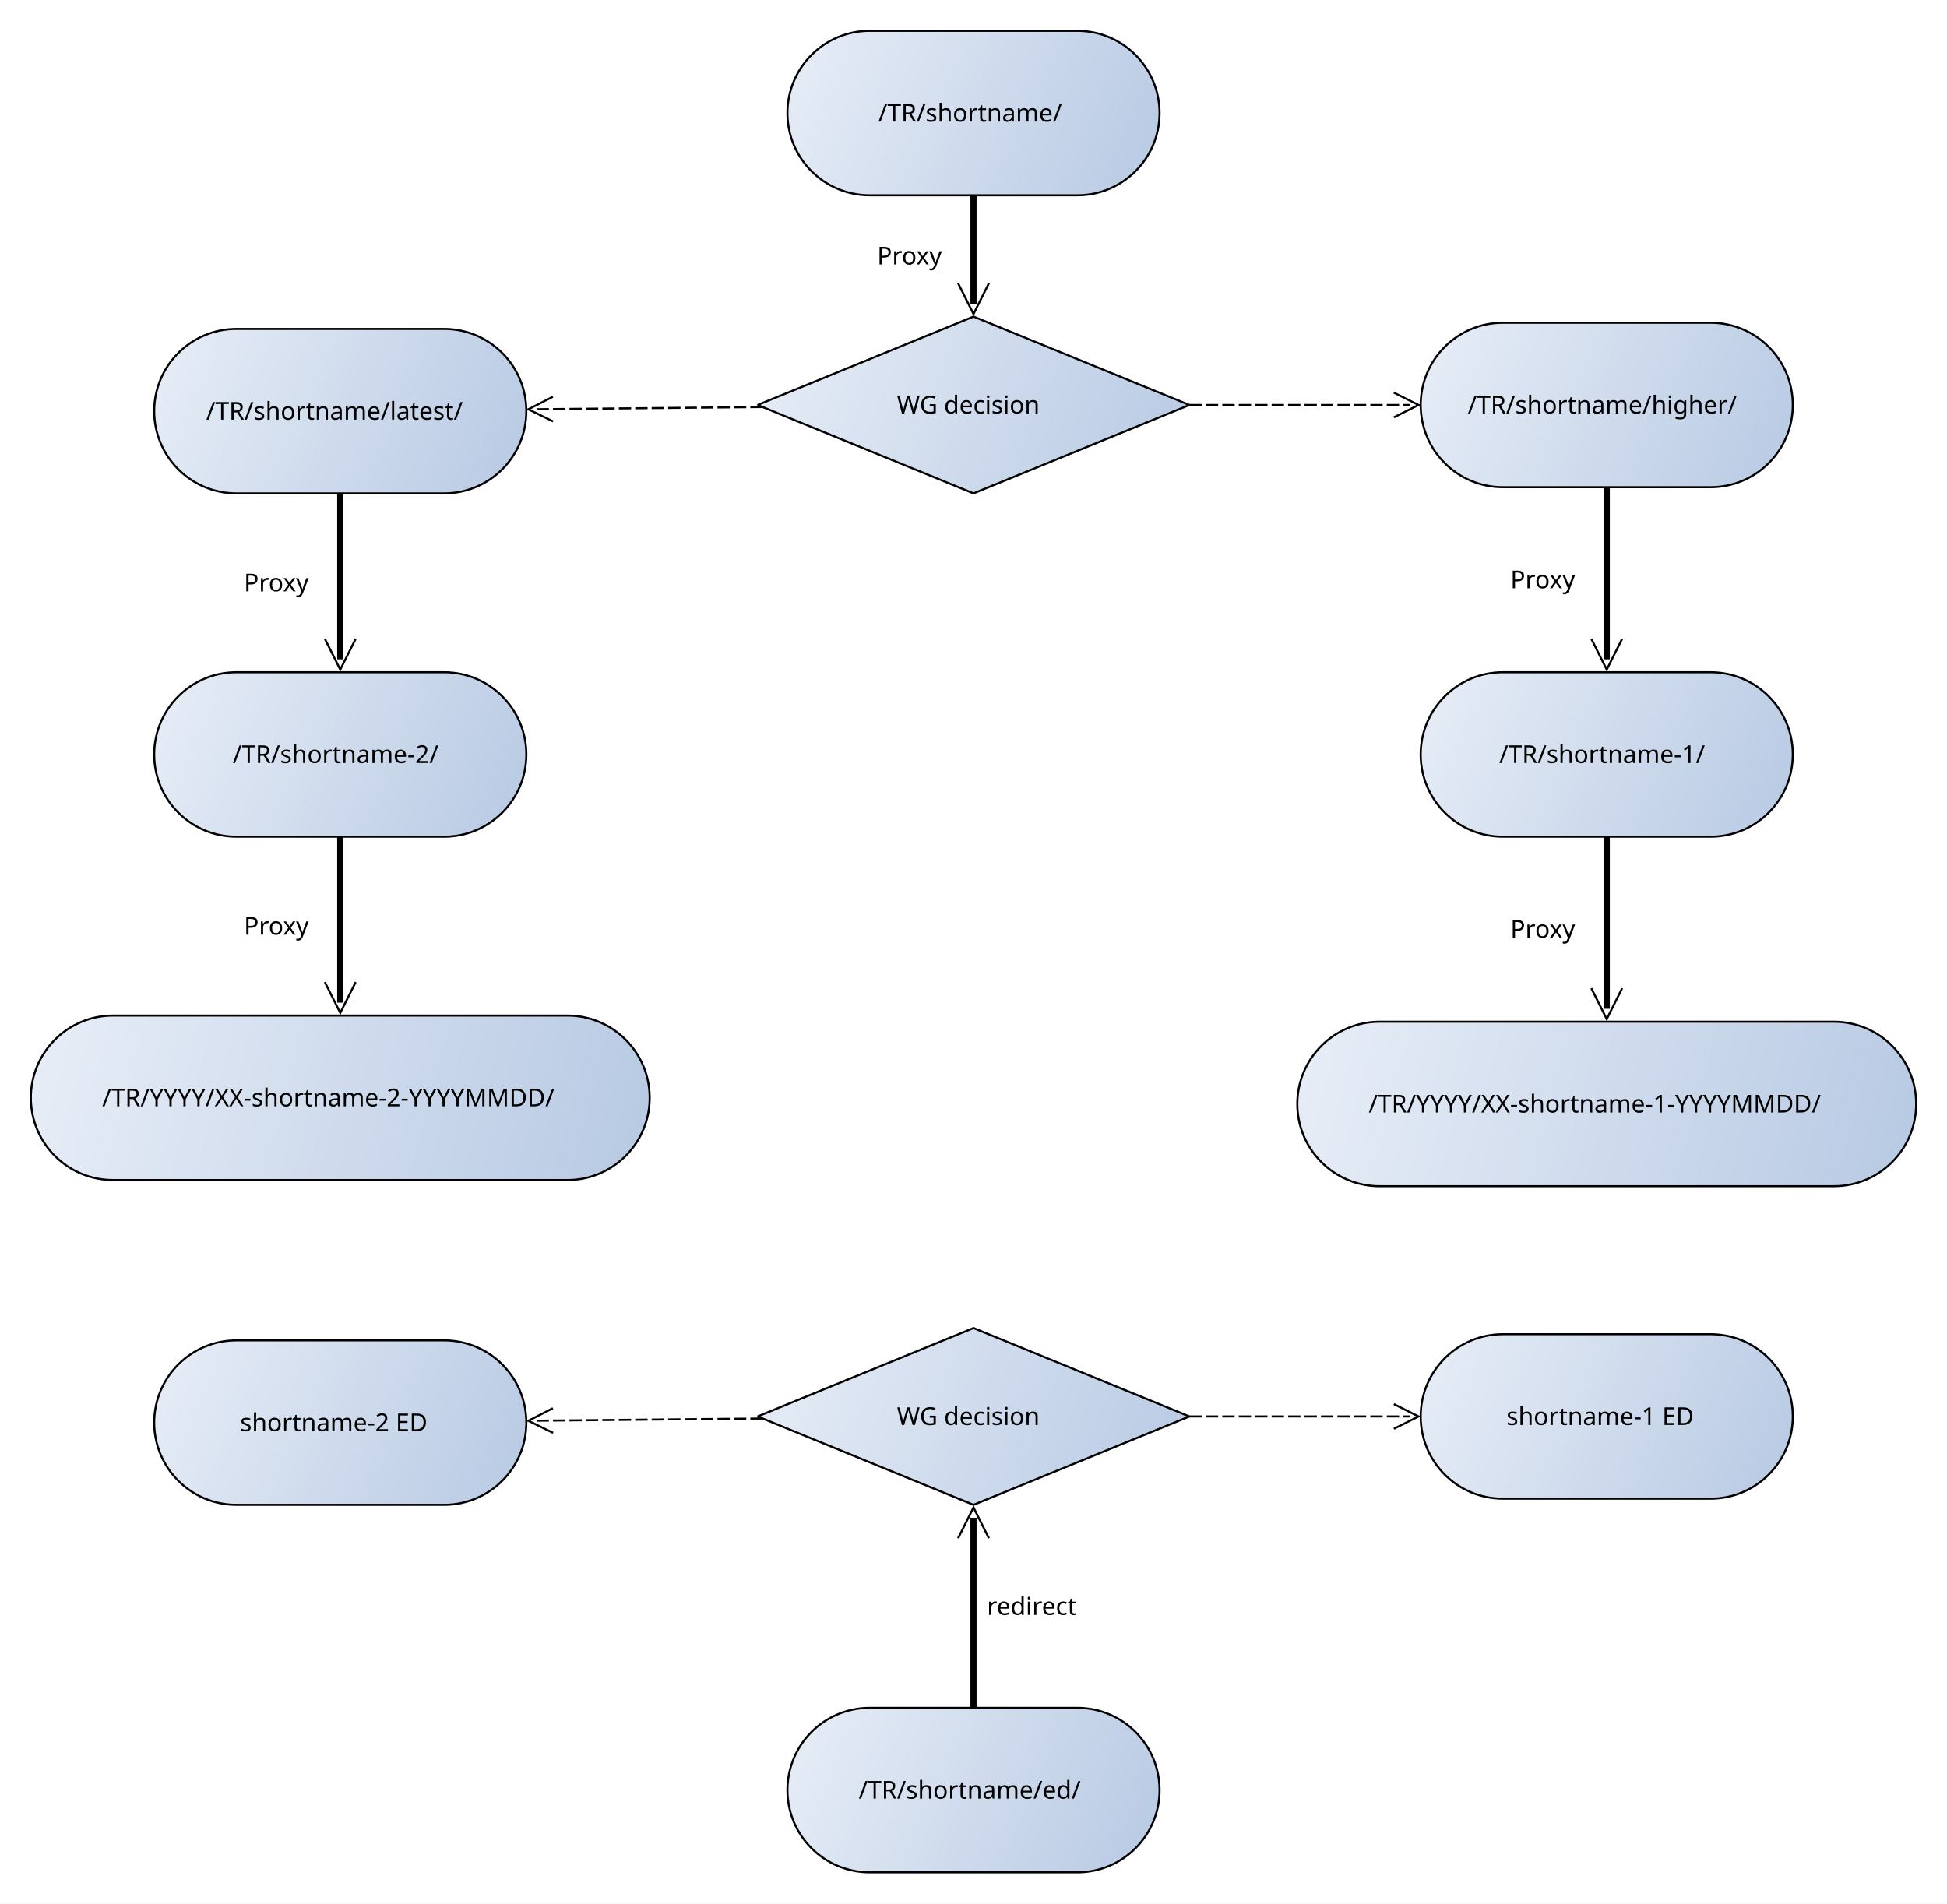
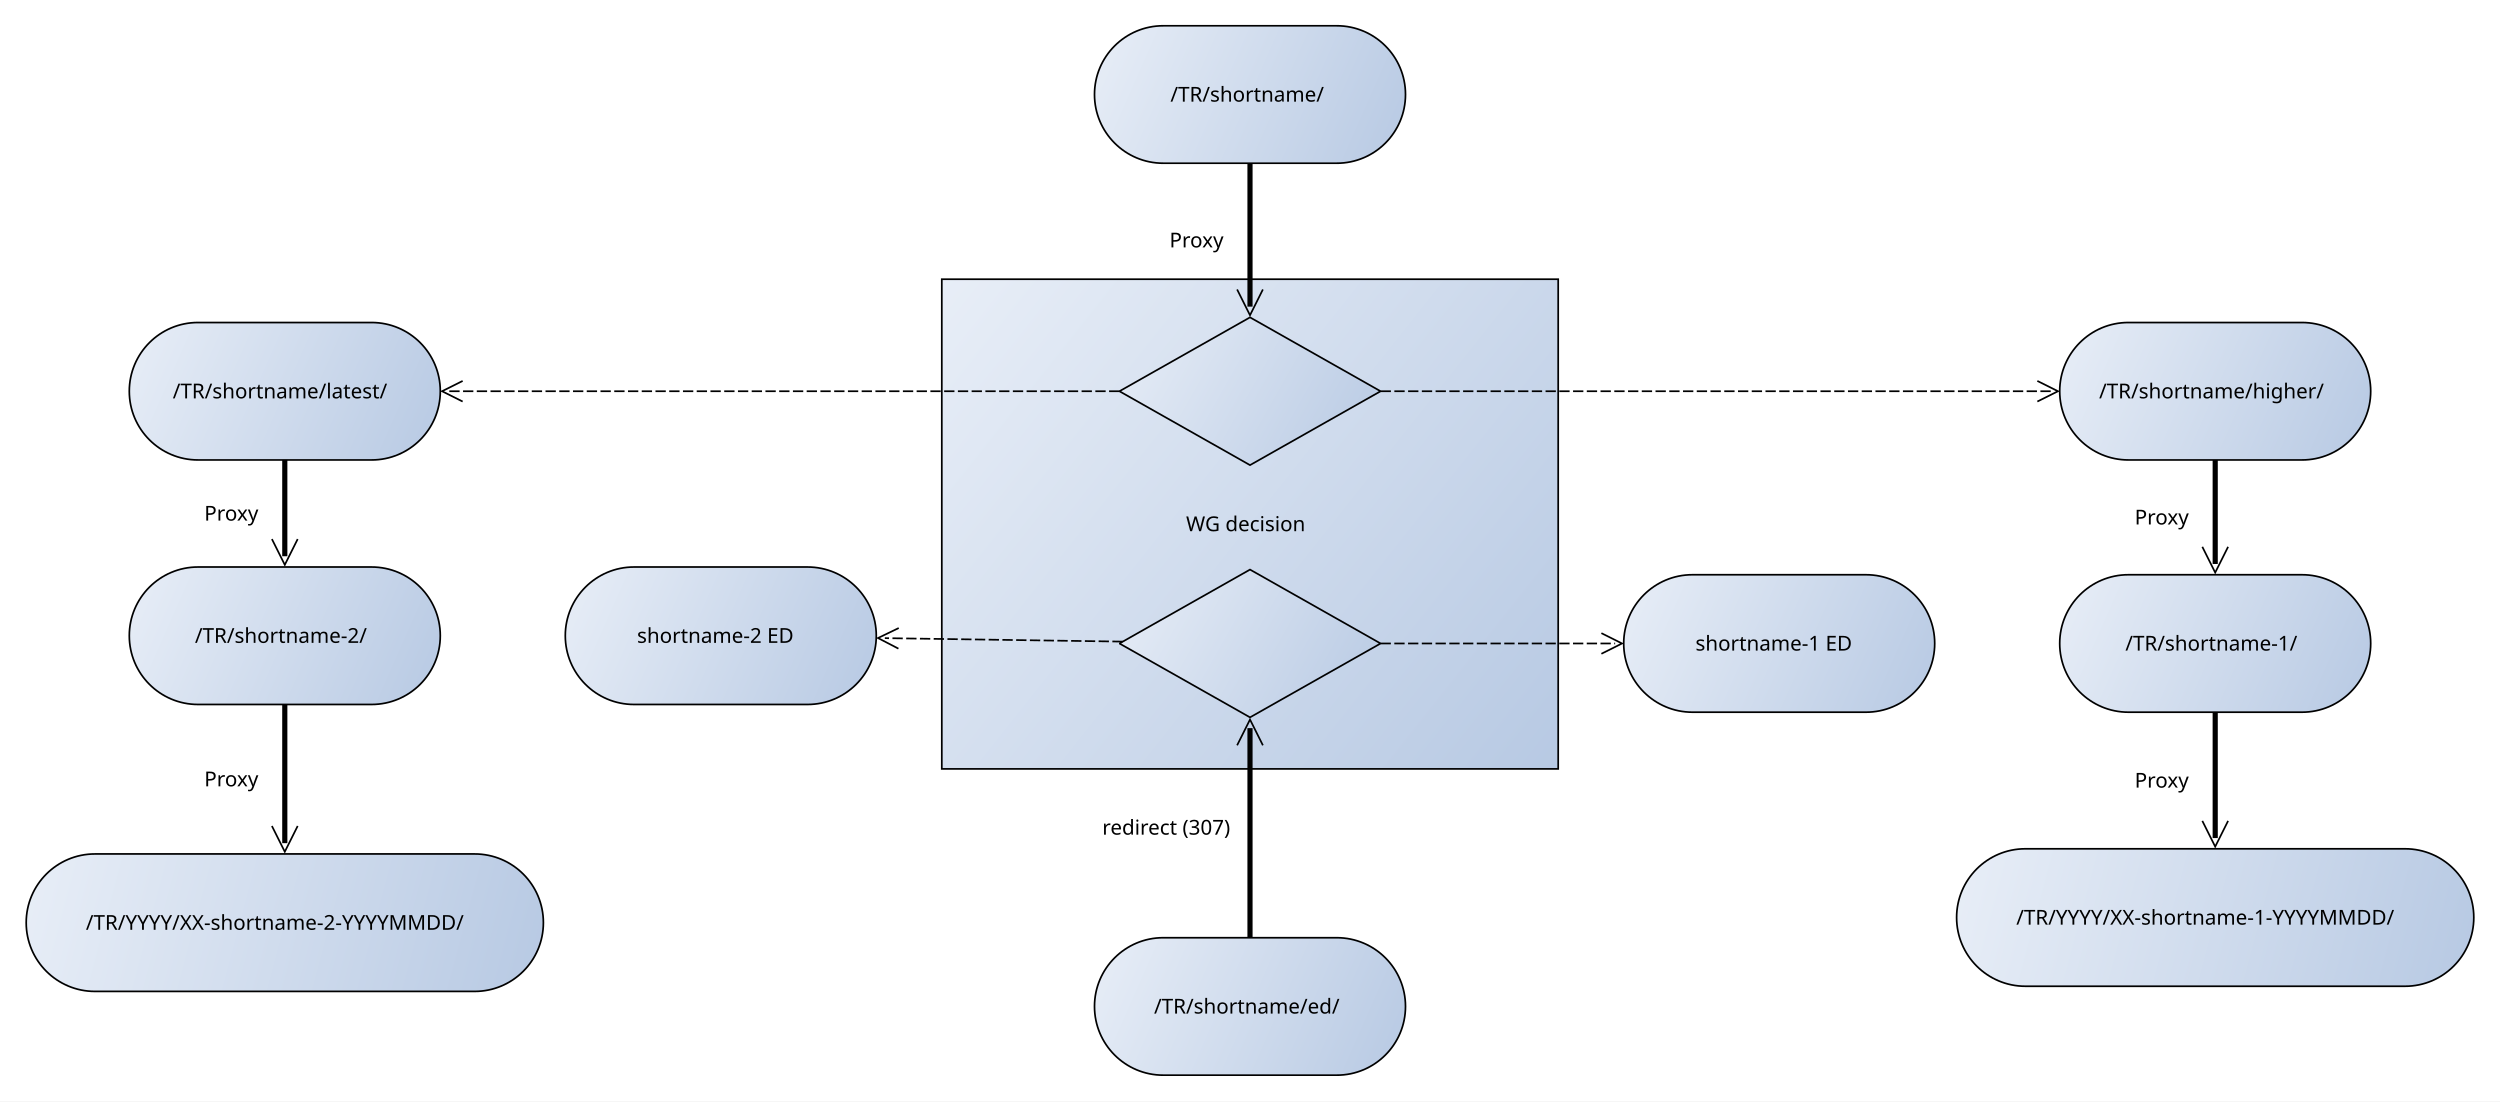
- <svg xmlns="http://www.w3.org/2000/svg" fill-opacity="1" color-rendering="auto" color-interpolation="auto" text-rendering="auto" stroke="black" stroke-linecap="square" width="947" stroke-miterlimit="10" shape-rendering="auto" stroke-opacity="1" fill="black" stroke-dasharray="none" font-weight="normal" stroke-width="1" height="926" font-family="'Dialog'" font-style="normal" stroke-linejoin="miter" font-size="12px" stroke-dashoffset="0" image-rendering="auto">
+ <svg xmlns="http://www.w3.org/2000/svg" fill-opacity="1" color-rendering="auto" color-interpolation="auto" text-rendering="auto" stroke="black" stroke-linecap="square" width="1455" stroke-miterlimit="10" shape-rendering="auto" stroke-opacity="1" fill="black" stroke-dasharray="none" font-weight="normal" stroke-width="1" height="641" font-family="'Dialog'" font-style="normal" stroke-linejoin="miter" font-size="12px" stroke-dashoffset="0" image-rendering="auto">
  <defs id="genericDefs" />
  <g>
    <defs id="defs1">
      <linearGradient x1="557" gradientUnits="userSpaceOnUse" x2="738" y1="39" y2="119" id="linearGradient1" spreadMethod="reflect">
        <stop stop-opacity="1" stop-color="rgb(232,238,247)" offset="0%" />
        <stop stop-opacity="1" stop-color="rgb(183,201,227)" offset="100%" />
      </linearGradient>
-       <linearGradient x1="542.5" gradientUnits="userSpaceOnUse" x2="752.5" y1="178" y2="264" id="linearGradient2" spreadMethod="reflect">
+       <linearGradient x1="1118.75" gradientUnits="userSpaceOnUse" x2="1299.75" y1="211.7" y2="291.7" id="linearGradient2" spreadMethod="reflect">
        <stop stop-opacity="1" stop-color="rgb(232,238,247)" offset="0%" />
        <stop stop-opacity="1" stop-color="rgb(183,201,227)" offset="100%" />
      </linearGradient>
-       <linearGradient x1="865" gradientUnits="userSpaceOnUse" x2="1046" y1="181" y2="261" id="linearGradient3" spreadMethod="reflect">
+       <linearGradient x1="-4.75" gradientUnits="userSpaceOnUse" x2="176.25" y1="211.7" y2="291.7" id="linearGradient3" spreadMethod="reflect">
        <stop stop-opacity="1" stop-color="rgb(232,238,247)" offset="0%" />
        <stop stop-opacity="1" stop-color="rgb(183,201,227)" offset="100%" />
      </linearGradient>
-       <linearGradient x1="249" gradientUnits="userSpaceOnUse" x2="430" y1="184" y2="264" id="linearGradient4" spreadMethod="reflect">
+       <linearGradient x1="-4.75" gradientUnits="userSpaceOnUse" x2="176.25" y1="354" y2="434" id="linearGradient4" spreadMethod="reflect">
        <stop stop-opacity="1" stop-color="rgb(232,238,247)" offset="0%" />
        <stop stop-opacity="1" stop-color="rgb(183,201,227)" offset="100%" />
      </linearGradient>
-       <linearGradient x1="249" gradientUnits="userSpaceOnUse" x2="430" y1="351" y2="431" id="linearGradient5" spreadMethod="reflect">
+       <linearGradient x1="1118.75" gradientUnits="userSpaceOnUse" x2="1299.75" y1="358.5" y2="438.5" id="linearGradient5" spreadMethod="reflect">
        <stop stop-opacity="1" stop-color="rgb(232,238,247)" offset="0%" />
        <stop stop-opacity="1" stop-color="rgb(183,201,227)" offset="100%" />
      </linearGradient>
-       <linearGradient x1="865" gradientUnits="userSpaceOnUse" x2="1046" y1="351" y2="431" id="linearGradient6" spreadMethod="reflect">
+       <linearGradient x1="1058.75" gradientUnits="userSpaceOnUse" x2="1359.75" y1="518" y2="598" id="linearGradient6" spreadMethod="reflect">
        <stop stop-opacity="1" stop-color="rgb(232,238,247)" offset="0%" />
        <stop stop-opacity="1" stop-color="rgb(183,201,227)" offset="100%" />
      </linearGradient>
-       <linearGradient x1="805" gradientUnits="userSpaceOnUse" x2="1106" y1="521" y2="601" id="linearGradient7" spreadMethod="reflect">
+       <linearGradient x1="-64.75" gradientUnits="userSpaceOnUse" x2="236.25" y1="521" y2="601" id="linearGradient7" spreadMethod="reflect">
        <stop stop-opacity="1" stop-color="rgb(232,238,247)" offset="0%" />
        <stop stop-opacity="1" stop-color="rgb(183,201,227)" offset="100%" />
      </linearGradient>
-       <linearGradient x1="189" gradientUnits="userSpaceOnUse" x2="490" y1="518" y2="598" id="linearGradient8" spreadMethod="reflect">
+       <linearGradient x1="557" gradientUnits="userSpaceOnUse" x2="738" y1="569.75" y2="649.75" id="linearGradient8" spreadMethod="reflect">
        <stop stop-opacity="1" stop-color="rgb(232,238,247)" offset="0%" />
        <stop stop-opacity="1" stop-color="rgb(183,201,227)" offset="100%" />
      </linearGradient>
-       <linearGradient x1="557" gradientUnits="userSpaceOnUse" x2="738" y1="854.75" y2="934.75" id="linearGradient9" spreadMethod="reflect">
+       <linearGradient x1="865" gradientUnits="userSpaceOnUse" x2="1046" y1="358.5" y2="438.5" id="linearGradient9" spreadMethod="reflect">
        <stop stop-opacity="1" stop-color="rgb(232,238,247)" offset="0%" />
        <stop stop-opacity="1" stop-color="rgb(183,201,227)" offset="100%" />
      </linearGradient>
-       <linearGradient x1="542.5" gradientUnits="userSpaceOnUse" x2="752.5" y1="670" y2="756" id="linearGradient10" spreadMethod="reflect">
+       <linearGradient x1="249" gradientUnits="userSpaceOnUse" x2="430" y1="354" y2="434" id="linearGradient10" spreadMethod="reflect">
        <stop stop-opacity="1" stop-color="rgb(232,238,247)" offset="0%" />
        <stop stop-opacity="1" stop-color="rgb(183,201,227)" offset="100%" />
      </linearGradient>
-       <linearGradient x1="865" gradientUnits="userSpaceOnUse" x2="1046" y1="673" y2="753" id="linearGradient11" spreadMethod="reflect">
+       <linearGradient x1="468.125" gradientUnits="userSpaceOnUse" x2="826.875" y1="186.5" y2="471.5" id="linearGradient11" spreadMethod="reflect">
        <stop stop-opacity="1" stop-color="rgb(232,238,247)" offset="0%" />
        <stop stop-opacity="1" stop-color="rgb(183,201,227)" offset="100%" />
      </linearGradient>
-       <linearGradient x1="249" gradientUnits="userSpaceOnUse" x2="430" y1="676" y2="756" id="linearGradient12" spreadMethod="reflect">
+       <linearGradient x1="571.513" gradientUnits="userSpaceOnUse" x2="723.487" y1="208.7" y2="294.7" id="linearGradient12" spreadMethod="reflect">
+         <stop stop-opacity="1" stop-color="rgb(232,238,247)" offset="0%" />
+         <stop stop-opacity="1" stop-color="rgb(183,201,227)" offset="100%" />
+       </linearGradient>
+       <linearGradient x1="571.513" gradientUnits="userSpaceOnUse" x2="723.487" y1="355.5" y2="441.5" id="linearGradient13" spreadMethod="reflect">
        <stop stop-opacity="1" stop-color="rgb(232,238,247)" offset="0%" />
        <stop stop-opacity="1" stop-color="rgb(183,201,227)" offset="100%" />
      </linearGradient>
      <clipPath clipPathUnits="userSpaceOnUse" id="clipPath1">
-         <path d="M0 0 L947 0 L947 926 L0 926 L0 0 Z" />
+         <path d="M0 0 L1455 0 L1455 641 L0 641 L0 0 Z" />
      </clipPath>
      <clipPath clipPathUnits="userSpaceOnUse" id="clipPath2">
-         <path d="M174 24 L1121 24 L1121 950 L174 950 L174 24 Z" />
+         <path d="M-80 24 L1375 24 L1375 665 L-80 665 L-80 24 Z" />
      </clipPath>
    </defs>
-     <g fill="white" text-rendering="geometricPrecision" shape-rendering="geometricPrecision" transform="translate(-174,-24)" stroke="white">
-       <rect x="174" width="947" height="926" y="24" clip-path="url(#clipPath2)" stroke="none" />
+     <g fill="white" text-rendering="geometricPrecision" shape-rendering="geometricPrecision" transform="translate(80,-24)" stroke="white">
+       <rect x="-80" width="1455" height="641" y="24" clip-path="url(#clipPath2)" stroke="none" />
    </g>
-     <g fill="url(#linearGradient1)" text-rendering="geometricPrecision" shape-rendering="geometricPrecision" transform="matrix(1,0,0,1,-174,-24)" stroke="url(#linearGradient1)">
+     <g fill="url(#linearGradient1)" text-rendering="geometricPrecision" shape-rendering="geometricPrecision" transform="matrix(1,0,0,1,80,-24)" stroke="url(#linearGradient1)">
      <rect x="557" y="39" clip-path="url(#clipPath2)" width="181" rx="40" ry="40" height="80" stroke="none" />
    </g>
-     <g text-rendering="geometricPrecision" stroke-miterlimit="1.45" shape-rendering="geometricPrecision" transform="matrix(1,0,0,1,-174,-24)" stroke-linecap="butt">
+     <g text-rendering="geometricPrecision" stroke-miterlimit="1.45" shape-rendering="geometricPrecision" transform="matrix(1,0,0,1,80,-24)" stroke-linecap="butt">
      <rect x="557" y="39" clip-path="url(#clipPath2)" fill="none" width="181" rx="40" ry="40" height="80" />
      <text x="601.167" xml:space="preserve" y="83.154" clip-path="url(#clipPath2)" font-family="sans-serif" stroke="none">/TR/shortname/</text>
    </g>
-     <g fill="url(#linearGradient2)" text-rendering="geometricPrecision" shape-rendering="geometricPrecision" transform="matrix(1,0,0,1,-174,-24)" stroke="url(#linearGradient2)">
-       <path d="M647.5 178 L752.5 221 L647.5 264 L542.5 221 Z" stroke="none" clip-path="url(#clipPath2)" />
+     <g fill="url(#linearGradient2)" text-rendering="geometricPrecision" shape-rendering="geometricPrecision" transform="matrix(1,0,0,1,80,-24)" stroke="url(#linearGradient2)">
+       <rect x="1118.75" y="211.7" clip-path="url(#clipPath2)" width="181" rx="40" ry="40" height="80" stroke="none" />
    </g>
-     <g text-rendering="geometricPrecision" stroke-miterlimit="1.45" shape-rendering="geometricPrecision" transform="matrix(1,0,0,1,-174,-24)" stroke-linecap="butt">
-       <path fill="none" d="M647.5 178 L752.5 221 L647.5 264 L542.5 221 Z" clip-path="url(#clipPath2)" />
-       <text x="610.278" xml:space="preserve" y="225.154" clip-path="url(#clipPath2)" font-family="sans-serif" stroke="none">WG decision</text>
+     <g text-rendering="geometricPrecision" stroke-miterlimit="1.45" shape-rendering="geometricPrecision" transform="matrix(1,0,0,1,80,-24)" stroke-linecap="butt">
+       <rect x="1118.75" y="211.7" clip-path="url(#clipPath2)" fill="none" width="181" rx="40" ry="40" height="80" />
+       <text x="1141.656" xml:space="preserve" y="255.854" clip-path="url(#clipPath2)" font-family="sans-serif" stroke="none">/TR/shortname/higher/</text>
    </g>
-     <g fill="url(#linearGradient3)" text-rendering="geometricPrecision" shape-rendering="geometricPrecision" transform="matrix(1,0,0,1,-174,-24)" stroke="url(#linearGradient3)">
-       <rect x="865" y="181" clip-path="url(#clipPath2)" width="181" rx="40" ry="40" height="80" stroke="none" />
+     <g fill="url(#linearGradient3)" text-rendering="geometricPrecision" shape-rendering="geometricPrecision" transform="matrix(1,0,0,1,80,-24)" stroke="url(#linearGradient3)">
+       <rect x="-4.75" y="211.7" clip-path="url(#clipPath2)" width="181" rx="40" ry="40" height="80" stroke="none" />
    </g>
-     <g text-rendering="geometricPrecision" stroke-miterlimit="1.45" shape-rendering="geometricPrecision" transform="matrix(1,0,0,1,-174,-24)" stroke-linecap="butt">
-       <rect x="865" y="181" clip-path="url(#clipPath2)" fill="none" width="181" rx="40" ry="40" height="80" />
-       <text x="887.906" xml:space="preserve" y="225.154" clip-path="url(#clipPath2)" font-family="sans-serif" stroke="none">/TR/shortname/higher/</text>
+     <g text-rendering="geometricPrecision" stroke-miterlimit="1.45" shape-rendering="geometricPrecision" transform="matrix(1,0,0,1,80,-24)" stroke-linecap="butt">
+       <rect x="-4.75" y="211.7" clip-path="url(#clipPath2)" fill="none" width="181" rx="40" ry="40" height="80" />
+       <text x="20.529" xml:space="preserve" y="255.854" clip-path="url(#clipPath2)" font-family="sans-serif" stroke="none">/TR/shortname/latest/</text>
    </g>
-     <g fill="url(#linearGradient4)" text-rendering="geometricPrecision" shape-rendering="geometricPrecision" transform="matrix(1,0,0,1,-174,-24)" stroke="url(#linearGradient4)">
-       <rect x="249" y="184" clip-path="url(#clipPath2)" width="181" rx="40" ry="40" height="80" stroke="none" />
+     <g fill="url(#linearGradient4)" text-rendering="geometricPrecision" shape-rendering="geometricPrecision" transform="matrix(1,0,0,1,80,-24)" stroke="url(#linearGradient4)">
+       <rect x="-4.75" y="354" clip-path="url(#clipPath2)" width="181" rx="40" ry="40" height="80" stroke="none" />
    </g>
-     <g text-rendering="geometricPrecision" stroke-miterlimit="1.45" shape-rendering="geometricPrecision" transform="matrix(1,0,0,1,-174,-24)" stroke-linecap="butt">
-       <rect x="249" y="184" clip-path="url(#clipPath2)" fill="none" width="181" rx="40" ry="40" height="80" />
-       <text x="274.279" xml:space="preserve" y="228.154" clip-path="url(#clipPath2)" font-family="sans-serif" stroke="none">/TR/shortname/latest/</text>
+     <g text-rendering="geometricPrecision" stroke-miterlimit="1.45" shape-rendering="geometricPrecision" transform="matrix(1,0,0,1,80,-24)" stroke-linecap="butt">
+       <rect x="-4.75" y="354" clip-path="url(#clipPath2)" fill="none" width="181" rx="40" ry="40" height="80" />
+       <text x="33.435" xml:space="preserve" y="398.154" clip-path="url(#clipPath2)" font-family="sans-serif" stroke="none">/TR/shortname-2/</text>
    </g>
-     <g fill="url(#linearGradient5)" text-rendering="geometricPrecision" shape-rendering="geometricPrecision" transform="matrix(1,0,0,1,-174,-24)" stroke="url(#linearGradient5)">
-       <rect x="249" y="351" clip-path="url(#clipPath2)" width="181" rx="40" ry="40" height="80" stroke="none" />
+     <g fill="url(#linearGradient5)" text-rendering="geometricPrecision" shape-rendering="geometricPrecision" transform="matrix(1,0,0,1,80,-24)" stroke="url(#linearGradient5)">
+       <rect x="1118.75" y="358.5" clip-path="url(#clipPath2)" width="181" rx="40" ry="40" height="80" stroke="none" />
    </g>
-     <g text-rendering="geometricPrecision" stroke-miterlimit="1.45" shape-rendering="geometricPrecision" transform="matrix(1,0,0,1,-174,-24)" stroke-linecap="butt">
-       <rect x="249" y="351" clip-path="url(#clipPath2)" fill="none" width="181" rx="40" ry="40" height="80" />
-       <text x="287.185" xml:space="preserve" y="395.154" clip-path="url(#clipPath2)" font-family="sans-serif" stroke="none">/TR/shortname-2/</text>
+     <g text-rendering="geometricPrecision" stroke-miterlimit="1.45" shape-rendering="geometricPrecision" transform="matrix(1,0,0,1,80,-24)" stroke-linecap="butt">
+       <rect x="1118.75" y="358.5" clip-path="url(#clipPath2)" fill="none" width="181" rx="40" ry="40" height="80" />
+       <text x="1156.935" xml:space="preserve" y="402.654" clip-path="url(#clipPath2)" font-family="sans-serif" stroke="none">/TR/shortname-1/</text>
    </g>
-     <g fill="url(#linearGradient6)" text-rendering="geometricPrecision" shape-rendering="geometricPrecision" transform="matrix(1,0,0,1,-174,-24)" stroke="url(#linearGradient6)">
-       <rect x="865" y="351" clip-path="url(#clipPath2)" width="181" rx="40" ry="40" height="80" stroke="none" />
+     <g fill="url(#linearGradient6)" text-rendering="geometricPrecision" shape-rendering="geometricPrecision" transform="matrix(1,0,0,1,80,-24)" stroke="url(#linearGradient6)">
+       <rect x="1058.75" y="518" clip-path="url(#clipPath2)" width="301" rx="40" ry="40" height="80" stroke="none" />
    </g>
-     <g text-rendering="geometricPrecision" stroke-miterlimit="1.45" shape-rendering="geometricPrecision" transform="matrix(1,0,0,1,-174,-24)" stroke-linecap="butt">
-       <rect x="865" y="351" clip-path="url(#clipPath2)" fill="none" width="181" rx="40" ry="40" height="80" />
-       <text x="903.185" xml:space="preserve" y="395.154" clip-path="url(#clipPath2)" font-family="sans-serif" stroke="none">/TR/shortname-1/</text>
+     <g text-rendering="geometricPrecision" stroke-miterlimit="1.45" shape-rendering="geometricPrecision" transform="matrix(1,0,0,1,80,-24)" stroke-linecap="butt">
+       <rect x="1058.75" y="518" clip-path="url(#clipPath2)" fill="none" width="301" rx="40" ry="40" height="80" />
+       <text x="1093.448" xml:space="preserve" y="562.154" clip-path="url(#clipPath2)" font-family="sans-serif" stroke="none">/TR/YYYY/XX-shortname-1-YYYYMMDD/</text>
    </g>
-     <g fill="url(#linearGradient7)" text-rendering="geometricPrecision" shape-rendering="geometricPrecision" transform="matrix(1,0,0,1,-174,-24)" stroke="url(#linearGradient7)">
-       <rect x="805" y="521" clip-path="url(#clipPath2)" width="301" rx="40" ry="40" height="80" stroke="none" />
+     <g fill="url(#linearGradient7)" text-rendering="geometricPrecision" shape-rendering="geometricPrecision" transform="matrix(1,0,0,1,80,-24)" stroke="url(#linearGradient7)">
+       <rect x="-64.75" y="521" clip-path="url(#clipPath2)" width="301" rx="40" ry="40" height="80" stroke="none" />
    </g>
-     <g text-rendering="geometricPrecision" stroke-miterlimit="1.45" shape-rendering="geometricPrecision" transform="matrix(1,0,0,1,-174,-24)" stroke-linecap="butt">
-       <rect x="805" y="521" clip-path="url(#clipPath2)" fill="none" width="301" rx="40" ry="40" height="80" />
-       <text x="839.698" xml:space="preserve" y="565.154" clip-path="url(#clipPath2)" font-family="sans-serif" stroke="none">/TR/YYYY/XX-shortname-1-YYYYMMDD/</text>
+     <g text-rendering="geometricPrecision" stroke-miterlimit="1.45" shape-rendering="geometricPrecision" transform="matrix(1,0,0,1,80,-24)" stroke-linecap="butt">
+       <rect x="-64.75" y="521" clip-path="url(#clipPath2)" fill="none" width="301" rx="40" ry="40" height="80" />
+       <text x="-30.052" xml:space="preserve" y="565.154" clip-path="url(#clipPath2)" font-family="sans-serif" stroke="none">/TR/YYYY/XX-shortname-2-YYYYMMDD/</text>
    </g>
-     <g fill="url(#linearGradient8)" text-rendering="geometricPrecision" shape-rendering="geometricPrecision" transform="matrix(1,0,0,1,-174,-24)" stroke="url(#linearGradient8)">
-       <rect x="189" y="518" clip-path="url(#clipPath2)" width="301" rx="40" ry="40" height="80" stroke="none" />
+     <g fill="url(#linearGradient8)" text-rendering="geometricPrecision" shape-rendering="geometricPrecision" transform="matrix(1,0,0,1,80,-24)" stroke="url(#linearGradient8)">
+       <rect x="557" y="569.75" clip-path="url(#clipPath2)" width="181" rx="40" ry="40" height="80" stroke="none" />
    </g>
-     <g text-rendering="geometricPrecision" stroke-miterlimit="1.45" shape-rendering="geometricPrecision" transform="matrix(1,0,0,1,-174,-24)" stroke-linecap="butt">
-       <rect x="189" y="518" clip-path="url(#clipPath2)" fill="none" width="301" rx="40" ry="40" height="80" />
-       <text x="223.698" xml:space="preserve" y="562.154" clip-path="url(#clipPath2)" font-family="sans-serif" stroke="none">/TR/YYYY/XX-shortname-2-YYYYMMDD/</text>
+     <g text-rendering="geometricPrecision" stroke-miterlimit="1.45" shape-rendering="geometricPrecision" transform="matrix(1,0,0,1,80,-24)" stroke-linecap="butt">
+       <rect x="557" y="569.75" clip-path="url(#clipPath2)" fill="none" width="181" rx="40" ry="40" height="80" />
+       <text x="591.645" xml:space="preserve" y="613.904" clip-path="url(#clipPath2)" font-family="sans-serif" stroke="none">/TR/shortname/ed/</text>
    </g>
-     <g fill="url(#linearGradient9)" text-rendering="geometricPrecision" shape-rendering="geometricPrecision" transform="matrix(1,0,0,1,-174,-24)" stroke="url(#linearGradient9)">
-       <rect x="557" y="854.75" clip-path="url(#clipPath2)" width="181" rx="40" ry="40" height="80" stroke="none" />
+     <g fill="url(#linearGradient9)" text-rendering="geometricPrecision" shape-rendering="geometricPrecision" transform="matrix(1,0,0,1,80,-24)" stroke="url(#linearGradient9)">
+       <rect x="865" y="358.5" clip-path="url(#clipPath2)" width="181" rx="40" ry="40" height="80" stroke="none" />
    </g>
-     <g text-rendering="geometricPrecision" stroke-miterlimit="1.45" shape-rendering="geometricPrecision" transform="matrix(1,0,0,1,-174,-24)" stroke-linecap="butt">
-       <rect x="557" y="854.75" clip-path="url(#clipPath2)" fill="none" width="181" rx="40" ry="40" height="80" />
-       <text x="591.645" xml:space="preserve" y="898.904" clip-path="url(#clipPath2)" font-family="sans-serif" stroke="none">/TR/shortname/ed/</text>
+     <g text-rendering="geometricPrecision" stroke-miterlimit="1.45" shape-rendering="geometricPrecision" transform="matrix(1,0,0,1,80,-24)" stroke-linecap="butt">
+       <rect x="865" y="358.5" clip-path="url(#clipPath2)" fill="none" width="181" rx="40" ry="40" height="80" />
+       <text x="906.765" xml:space="preserve" y="402.654" clip-path="url(#clipPath2)" font-family="sans-serif" stroke="none">shortname-1 ED</text>
    </g>
-     <g fill="url(#linearGradient10)" text-rendering="geometricPrecision" shape-rendering="geometricPrecision" transform="matrix(1,0,0,1,-174,-24)" stroke="url(#linearGradient10)">
-       <path d="M647.5 670 L752.5 713 L647.5 756 L542.5 713 Z" stroke="none" clip-path="url(#clipPath2)" />
+     <g fill="url(#linearGradient10)" text-rendering="geometricPrecision" shape-rendering="geometricPrecision" transform="matrix(1,0,0,1,80,-24)" stroke="url(#linearGradient10)">
+       <rect x="249" y="354" clip-path="url(#clipPath2)" width="181" rx="40" ry="40" height="80" stroke="none" />
    </g>
-     <g text-rendering="geometricPrecision" stroke-miterlimit="1.45" shape-rendering="geometricPrecision" transform="matrix(1,0,0,1,-174,-24)" stroke-linecap="butt">
-       <path fill="none" d="M647.5 670 L752.5 713 L647.5 756 L542.5 713 Z" clip-path="url(#clipPath2)" />
-       <text x="610.278" xml:space="preserve" y="717.154" clip-path="url(#clipPath2)" font-family="sans-serif" stroke="none">WG decision</text>
+     <g text-rendering="geometricPrecision" stroke-miterlimit="1.45" shape-rendering="geometricPrecision" transform="matrix(1,0,0,1,80,-24)" stroke-linecap="butt">
+       <rect x="249" y="354" clip-path="url(#clipPath2)" fill="none" width="181" rx="40" ry="40" height="80" />
+       <text x="290.765" xml:space="preserve" y="398.154" clip-path="url(#clipPath2)" font-family="sans-serif" stroke="none">shortname-2 ED</text>
    </g>
-     <g fill="url(#linearGradient11)" text-rendering="geometricPrecision" shape-rendering="geometricPrecision" transform="matrix(1,0,0,1,-174,-24)" stroke="url(#linearGradient11)">
-       <rect x="865" y="673" clip-path="url(#clipPath2)" width="181" rx="40" ry="40" height="80" stroke="none" />
+     <g fill="url(#linearGradient11)" text-rendering="geometricPrecision" shape-rendering="geometricPrecision" transform="matrix(1,0,0,1,80,-24)" stroke="url(#linearGradient11)">
+       <path d="M468.125 186.5 L826.875 186.5 L826.875 471.5 L468.125 471.5 Z" stroke="none" clip-path="url(#clipPath2)" />
    </g>
-     <g text-rendering="geometricPrecision" stroke-miterlimit="1.45" shape-rendering="geometricPrecision" transform="matrix(1,0,0,1,-174,-24)" stroke-linecap="butt">
-       <rect x="865" y="673" clip-path="url(#clipPath2)" fill="none" width="181" rx="40" ry="40" height="80" />
-       <text x="906.765" xml:space="preserve" y="717.154" clip-path="url(#clipPath2)" font-family="sans-serif" stroke="none">shortname-1 ED</text>
+     <g text-rendering="geometricPrecision" stroke-miterlimit="1.45" shape-rendering="geometricPrecision" transform="matrix(1,0,0,1,80,-24)" stroke-linecap="butt">
+       <path fill="none" d="M468.125 186.5 L826.875 186.5 L826.875 471.5 L468.125 471.5 Z" clip-path="url(#clipPath2)" />
+       <text x="610.278" xml:space="preserve" y="333.154" clip-path="url(#clipPath2)" font-family="sans-serif" stroke="none">WG decision</text>
    </g>
-     <g fill="url(#linearGradient12)" text-rendering="geometricPrecision" shape-rendering="geometricPrecision" transform="matrix(1,0,0,1,-174,-24)" stroke="url(#linearGradient12)">
-       <rect x="249" y="676" clip-path="url(#clipPath2)" width="181" rx="40" ry="40" height="80" stroke="none" />
+     <g fill="url(#linearGradient12)" text-rendering="geometricPrecision" shape-rendering="geometricPrecision" transform="matrix(1,0,0,1,80,-24)" stroke="url(#linearGradient12)">
+       <path d="M647.5 208.7 L723.487 251.7 L647.5 294.7 L571.513 251.7 Z" stroke="none" clip-path="url(#clipPath2)" />
    </g>
-     <g text-rendering="geometricPrecision" stroke-miterlimit="1.45" shape-rendering="geometricPrecision" transform="matrix(1,0,0,1,-174,-24)" stroke-linecap="butt">
-       <rect x="249" y="676" clip-path="url(#clipPath2)" fill="none" width="181" rx="40" ry="40" height="80" />
-       <text x="290.765" xml:space="preserve" y="720.154" clip-path="url(#clipPath2)" font-family="sans-serif" stroke="none">shortname-2 ED</text>
+     <g text-rendering="geometricPrecision" stroke-miterlimit="1.45" shape-rendering="geometricPrecision" transform="matrix(1,0,0,1,80,-24)" stroke-linecap="butt">
+       <path fill="none" d="M647.5 208.7 L723.487 251.7 L647.5 294.7 L571.513 251.7 Z" clip-path="url(#clipPath2)" />
    </g>
-     <g text-rendering="geometricPrecision" stroke-miterlimit="1.45" stroke-width="3" shape-rendering="geometricPrecision" transform="matrix(1,0,0,1,-174,-24)" stroke-linecap="butt">
-       <path fill="none" d="M647.5 118.972 L647.5 171.757" clip-path="url(#clipPath2)" />
+     <g fill="url(#linearGradient13)" text-rendering="geometricPrecision" shape-rendering="geometricPrecision" transform="matrix(1,0,0,1,80,-24)" stroke="url(#linearGradient13)">
+       <path d="M647.5 355.5 L723.487 398.5 L647.5 441.5 L571.513 398.5 Z" stroke="none" clip-path="url(#clipPath2)" />
    </g>
-     <g text-rendering="geometricPrecision" stroke-miterlimit="1.45" stroke-width="3" shape-rendering="geometricPrecision" transform="matrix(1,0,0,1,-174,-24)" stroke-linecap="butt">
-       <path d="M647.5 176.757 L655 161.757 L647.5 176.757 L640 161.757 Z" stroke="none" clip-path="url(#clipPath2)" />
-       <path fill="none" stroke-miterlimit="10" d="M647.5 176.757 L655 161.757 L647.5 176.757 L640 161.757 Z" stroke-width="1" clip-path="url(#clipPath2)" stroke-linecap="square" />
-       <text x="600.643" y="152.654" clip-path="url(#clipPath2)" font-family="sans-serif" stroke="none" stroke-width="1" xml:space="preserve">Proxy</text>
-       <path fill="none" stroke-dasharray="6,2" d="M752.51 221 L859.957 221" stroke-width="1" clip-path="url(#clipPath2)" />
-       <path stroke-dasharray="6,2" d="M863.957 221 L851.957 215 L863.957 221 L851.957 227 Z" stroke-width="1" clip-path="url(#clipPath2)" stroke="none" />
-       <path fill="none" stroke-miterlimit="10" d="M863.957 221 L851.957 215 L863.957 221 L851.957 227 Z" stroke-width="1" clip-path="url(#clipPath2)" stroke-linecap="square" />
-       <path fill="none" stroke-dasharray="6,2" d="M544.971 221.999 L434.97 223.07" stroke-width="1" clip-path="url(#clipPath2)" />
-       <path stroke-dasharray="6,2" d="M430.971 223.109 L443.028 228.992 L430.971 223.109 L442.911 216.993 Z" stroke-width="1" clip-path="url(#clipPath2)" stroke="none" />
-       <path fill="none" stroke-miterlimit="10" d="M430.971 223.109 L443.028 228.992 L430.971 223.109 L442.911 216.993 Z" stroke-width="1" clip-path="url(#clipPath2)" stroke-linecap="square" />
-       <path fill="none" d="M339.5 263.997 L339.5 344.72" clip-path="url(#clipPath2)" />
-       <path d="M339.5 349.72 L347 334.72 L339.5 349.72 L332 334.72 Z" clip-path="url(#clipPath2)" stroke="none" />
-       <path fill="none" stroke-miterlimit="10" d="M339.5 349.72 L347 334.72 L339.5 349.72 L332 334.72 Z" stroke-width="1" clip-path="url(#clipPath2)" stroke-linecap="square" />
-       <text x="292.643" y="311.654" clip-path="url(#clipPath2)" font-family="sans-serif" stroke="none" stroke-width="1" xml:space="preserve">Proxy</text>
-       <path fill="none" d="M955.5 260.968 L955.5 344.718" clip-path="url(#clipPath2)" />
-       <path d="M955.5 349.718 L963 334.718 L955.5 349.718 L948 334.718 Z" clip-path="url(#clipPath2)" stroke="none" />
-       <path fill="none" stroke-miterlimit="10" d="M955.5 349.718 L963 334.718 L955.5 349.718 L948 334.718 Z" stroke-width="1" clip-path="url(#clipPath2)" stroke-linecap="square" />
-       <text x="908.643" y="310.154" clip-path="url(#clipPath2)" font-family="sans-serif" stroke="none" stroke-width="1" xml:space="preserve">Proxy</text>
-       <path fill="none" d="M955.5 430.968 L955.5 514.718" clip-path="url(#clipPath2)" />
-       <path d="M955.5 519.718 L963 504.718 L955.5 519.718 L948 504.718 Z" clip-path="url(#clipPath2)" stroke="none" />
-       <path fill="none" stroke-miterlimit="10" d="M955.5 519.718 L963 504.718 L955.5 519.718 L948 504.718 Z" stroke-width="1" clip-path="url(#clipPath2)" stroke-linecap="square" />
-       <text x="908.643" y="480.154" clip-path="url(#clipPath2)" font-family="sans-serif" stroke="none" stroke-width="1" xml:space="preserve">Proxy</text>
-       <path fill="none" d="M339.5 430.997 L339.5 511.72" clip-path="url(#clipPath2)" />
-       <path d="M339.5 516.721 L347 501.721 L339.5 516.721 L332 501.721 Z" clip-path="url(#clipPath2)" stroke="none" />
-       <path fill="none" stroke-miterlimit="10" d="M339.5 516.721 L347 501.721 L339.5 516.721 L332 501.721 Z" stroke-width="1" clip-path="url(#clipPath2)" stroke-linecap="square" />
-       <text x="292.643" y="478.654" clip-path="url(#clipPath2)" font-family="sans-serif" stroke="none" stroke-width="1" xml:space="preserve">Proxy</text>
-       <path fill="none" d="M647.5 854.77 L647.5 762.273" clip-path="url(#clipPath2)" />
-       <path d="M647.5 757.273 L640 772.273 L647.5 757.273 L655 772.273 Z" clip-path="url(#clipPath2)" stroke="none" />
-       <path fill="none" stroke-miterlimit="10" d="M647.5 757.273 L640 772.273 L647.5 757.273 L655 772.273 Z" stroke-width="1" clip-path="url(#clipPath2)" stroke-linecap="square" />
-       <text x="654.057" y="809.529" clip-path="url(#clipPath2)" font-family="sans-serif" stroke="none" stroke-width="1" xml:space="preserve">redirect</text>
-       <path fill="none" stroke-dasharray="6,2" d="M752.51 713 L859.957 713" stroke-width="1" clip-path="url(#clipPath2)" />
-       <path stroke-dasharray="6,2" d="M863.957 713 L851.957 707 L863.957 713 L851.957 719 Z" stroke-width="1" clip-path="url(#clipPath2)" stroke="none" />
-       <path fill="none" stroke-miterlimit="10" d="M863.957 713 L851.957 707 L863.957 713 L851.957 719 Z" stroke-width="1" clip-path="url(#clipPath2)" stroke-linecap="square" />
-       <path fill="none" stroke-dasharray="6,2" d="M544.971 713.999 L434.97 715.07" stroke-width="1" clip-path="url(#clipPath2)" />
-       <path stroke-dasharray="6,2" d="M430.971 715.109 L443.028 720.992 L430.971 715.109 L442.911 708.992 Z" stroke-width="1" clip-path="url(#clipPath2)" stroke="none" />
-       <path fill="none" stroke-miterlimit="10" d="M430.971 715.109 L443.028 720.992 L430.971 715.109 L442.911 708.992 Z" stroke-width="1" clip-path="url(#clipPath2)" stroke-linecap="square" />
+     <g text-rendering="geometricPrecision" stroke-miterlimit="1.45" shape-rendering="geometricPrecision" transform="matrix(1,0,0,1,80,-24)" stroke-linecap="butt">
+       <path fill="none" d="M647.5 355.5 L723.487 398.5 L647.5 441.5 L571.513 398.5 Z" clip-path="url(#clipPath2)" />
+     </g>
+     <g text-rendering="geometricPrecision" stroke-miterlimit="1.45" stroke-width="3" shape-rendering="geometricPrecision" transform="matrix(1,0,0,1,80,-24)" stroke-linecap="butt">
+       <path fill="none" d="M85.75 291.687 L85.75 347.734" clip-path="url(#clipPath2)" />
+     </g>
+     <g text-rendering="geometricPrecision" stroke-miterlimit="1.45" stroke-width="3" shape-rendering="geometricPrecision" transform="matrix(1,0,0,1,80,-24)" stroke-linecap="butt">
+       <path d="M85.75 352.734 L93.25 337.734 L85.75 352.734 L78.25 337.734 Z" stroke="none" clip-path="url(#clipPath2)" />
+       <path fill="none" stroke-miterlimit="10" d="M85.75 352.734 L93.25 337.734 L85.75 352.734 L78.25 337.734 Z" stroke-width="1" clip-path="url(#clipPath2)" stroke-linecap="square" />
+       <text x="38.893" y="327.004" clip-path="url(#clipPath2)" font-family="sans-serif" stroke="none" stroke-width="1" xml:space="preserve">Proxy</text>
+       <path fill="none" d="M1209.25 291.733 L1209.25 352.238" clip-path="url(#clipPath2)" />
+       <path d="M1209.25 357.238 L1216.75 342.238 L1209.25 357.238 L1201.75 342.238 Z" clip-path="url(#clipPath2)" stroke="none" />
+       <path fill="none" stroke-miterlimit="10" d="M1209.25 357.238 L1216.75 342.238 L1209.25 357.238 L1201.75 342.238 Z" stroke-width="1" clip-path="url(#clipPath2)" stroke-linecap="square" />
+       <text x="1162.393" y="329.254" clip-path="url(#clipPath2)" font-family="sans-serif" stroke="none" stroke-width="1" xml:space="preserve">Proxy</text>
+       <path fill="none" d="M1209.25 438.492 L1209.25 511.749" clip-path="url(#clipPath2)" />
+       <path d="M1209.25 516.749 L1216.75 501.749 L1209.25 516.749 L1201.75 501.749 Z" clip-path="url(#clipPath2)" stroke="none" />
+       <path fill="none" stroke-miterlimit="10" d="M1209.25 516.749 L1216.75 501.749 L1209.25 516.749 L1201.75 501.749 Z" stroke-width="1" clip-path="url(#clipPath2)" stroke-linecap="square" />
+       <text x="1162.393" y="482.404" clip-path="url(#clipPath2)" font-family="sans-serif" stroke="none" stroke-width="1" xml:space="preserve">Proxy</text>
+       <path fill="none" d="M85.75 433.997 L85.75 514.721" clip-path="url(#clipPath2)" />
+       <path d="M85.75 519.721 L93.25 504.721 L85.75 519.721 L78.25 504.721 Z" clip-path="url(#clipPath2)" stroke="none" />
+       <path fill="none" stroke-miterlimit="10" d="M85.75 519.721 L93.25 504.721 L85.75 519.721 L78.25 504.721 Z" stroke-width="1" clip-path="url(#clipPath2)" stroke-linecap="square" />
+       <text x="38.893" y="481.654" clip-path="url(#clipPath2)" font-family="sans-serif" stroke="none" stroke-width="1" xml:space="preserve">Proxy</text>
+       <path fill="none" d="M647.5 119.013 L647.5 202.463" clip-path="url(#clipPath2)" />
+       <path d="M647.5 207.463 L655 192.463 L647.5 207.463 L640 192.463 Z" clip-path="url(#clipPath2)" stroke="none" />
+       <path fill="none" stroke-miterlimit="10" d="M647.5 207.463 L655 192.463 L647.5 207.463 L640 192.463 Z" stroke-width="1" clip-path="url(#clipPath2)" stroke-linecap="square" />
+       <text x="600.643" y="168.004" clip-path="url(#clipPath2)" font-family="sans-serif" stroke="none" stroke-width="1" xml:space="preserve">Proxy</text>
+       <path fill="none" stroke-dasharray="6,2" d="M571.487 251.7 L181.262 251.7" stroke-width="1" clip-path="url(#clipPath2)" />
+       <path stroke-dasharray="6,2" d="M177.262 251.7 L189.262 257.7 L177.262 251.7 L189.262 245.7 Z" stroke-width="1" clip-path="url(#clipPath2)" stroke="none" />
+       <path fill="none" stroke-miterlimit="10" d="M177.262 251.7 L189.262 257.7 L177.262 251.7 L189.262 245.7 Z" stroke-width="1" clip-path="url(#clipPath2)" stroke-linecap="square" />
+       <path fill="none" stroke-dasharray="6,2" d="M723.513 251.7 L1113.738 251.7" stroke-width="1" clip-path="url(#clipPath2)" />
+       <path stroke-dasharray="6,2" d="M1117.738 251.7 L1105.738 245.7 L1117.738 251.7 L1105.738 257.7 Z" stroke-width="1" clip-path="url(#clipPath2)" stroke="none" />
+       <path fill="none" stroke-miterlimit="10" d="M1117.738 251.7 L1105.738 245.7 L1117.738 251.7 L1105.738 257.7 Z" stroke-width="1" clip-path="url(#clipPath2)" stroke-linecap="square" />
+       <path fill="none" d="M647.5 569.754 L647.5 447.772" clip-path="url(#clipPath2)" />
+       <path d="M647.5 442.772 L640 457.772 L647.5 442.772 L655 457.772 Z" clip-path="url(#clipPath2)" stroke="none" />
+       <path fill="none" stroke-miterlimit="10" d="M647.5 442.772 L640 457.772 L647.5 442.772 L655 457.772 Z" stroke-width="1" clip-path="url(#clipPath2)" stroke-linecap="square" />
+       <text x="561.531" y="509.779" clip-path="url(#clipPath2)" font-family="sans-serif" stroke="none" stroke-width="1" xml:space="preserve">redirect (307)</text>
+       <path fill="none" stroke-dasharray="6,2" d="M573.395 397.417 L434.98 395.395" stroke-width="1" clip-path="url(#clipPath2)" />
+       <path stroke-dasharray="6,2" d="M430.98 395.337 L442.891 401.511 L430.98 395.337 L443.066 389.512 Z" stroke-width="1" clip-path="url(#clipPath2)" stroke="none" />
+       <path fill="none" stroke-miterlimit="10" d="M430.98 395.337 L442.891 401.511 L430.98 395.337 L443.066 389.512 Z" stroke-width="1" clip-path="url(#clipPath2)" stroke-linecap="square" />
+       <path fill="none" stroke-dasharray="6,2" d="M723.485 398.5 L860.011 398.5" stroke-width="1" clip-path="url(#clipPath2)" />
+       <path stroke-dasharray="6,2" d="M864.011 398.5 L852.011 392.5 L864.011 398.5 L852.011 404.5 Z" stroke-width="1" clip-path="url(#clipPath2)" stroke="none" />
+       <path fill="none" stroke-miterlimit="10" d="M864.011 398.5 L852.011 392.5 L864.011 398.5 L852.011 404.5 Z" stroke-width="1" clip-path="url(#clipPath2)" stroke-linecap="square" />
    </g>
  </g>
</svg>
